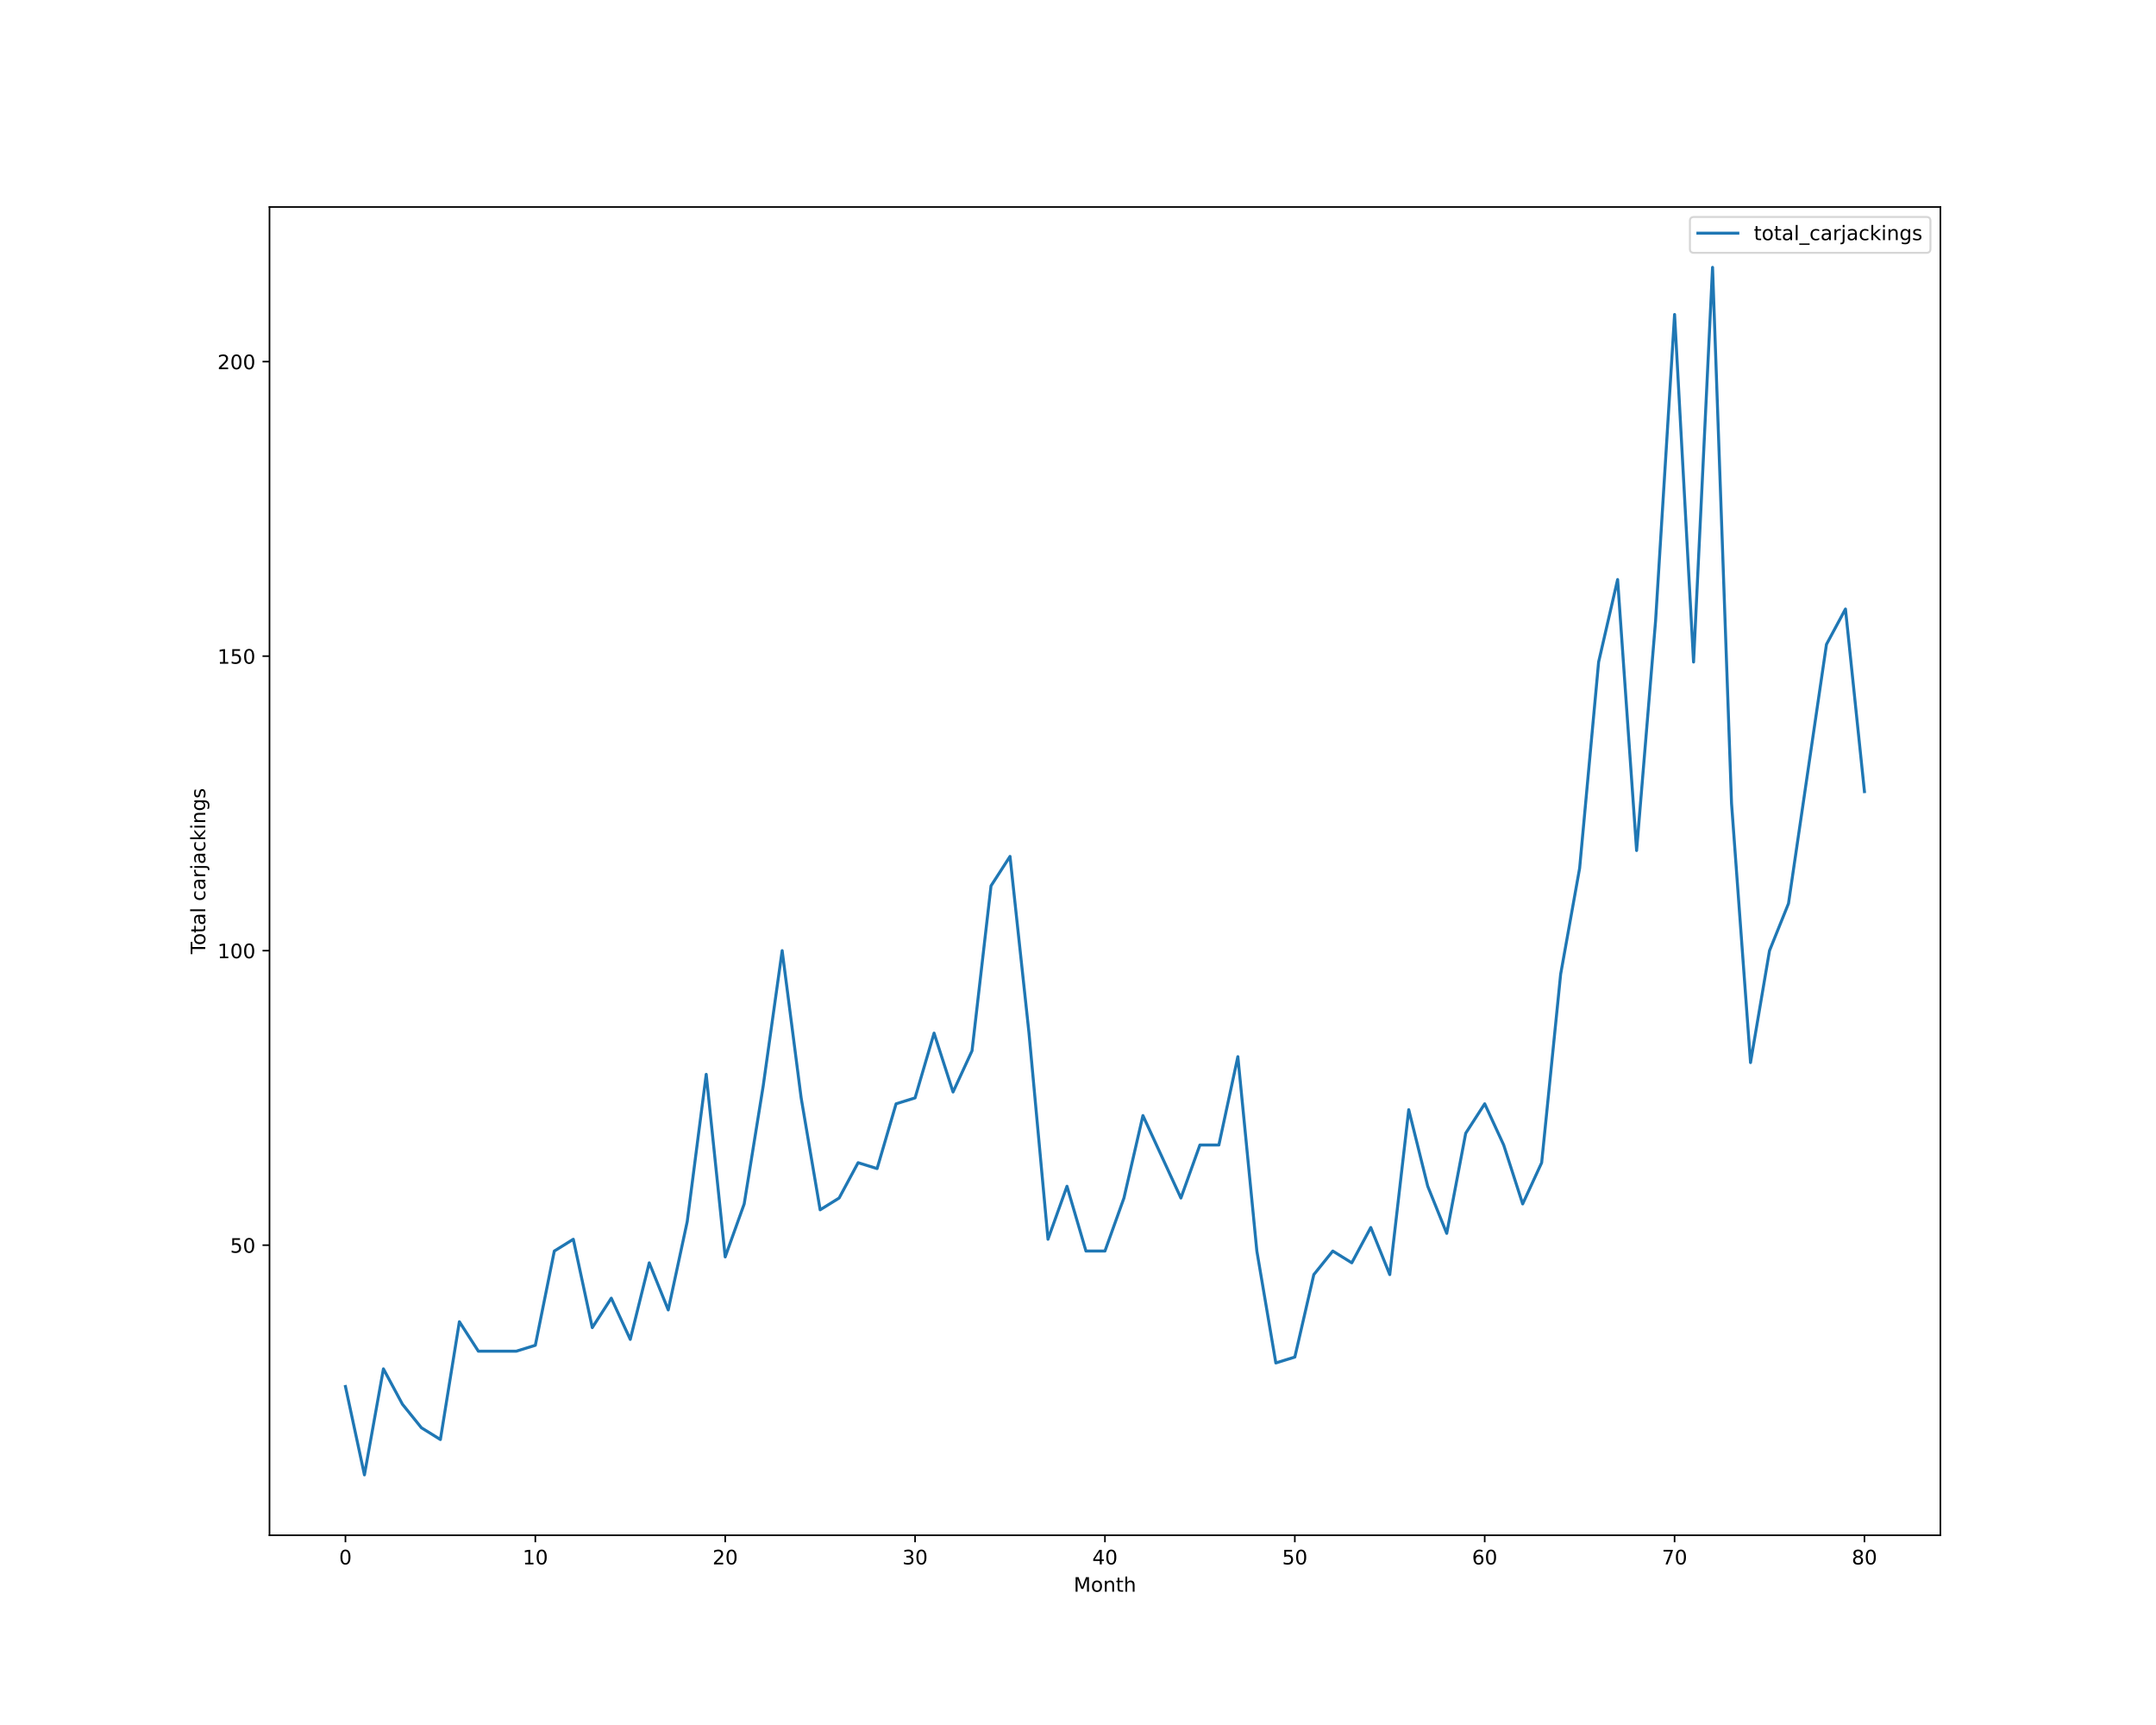
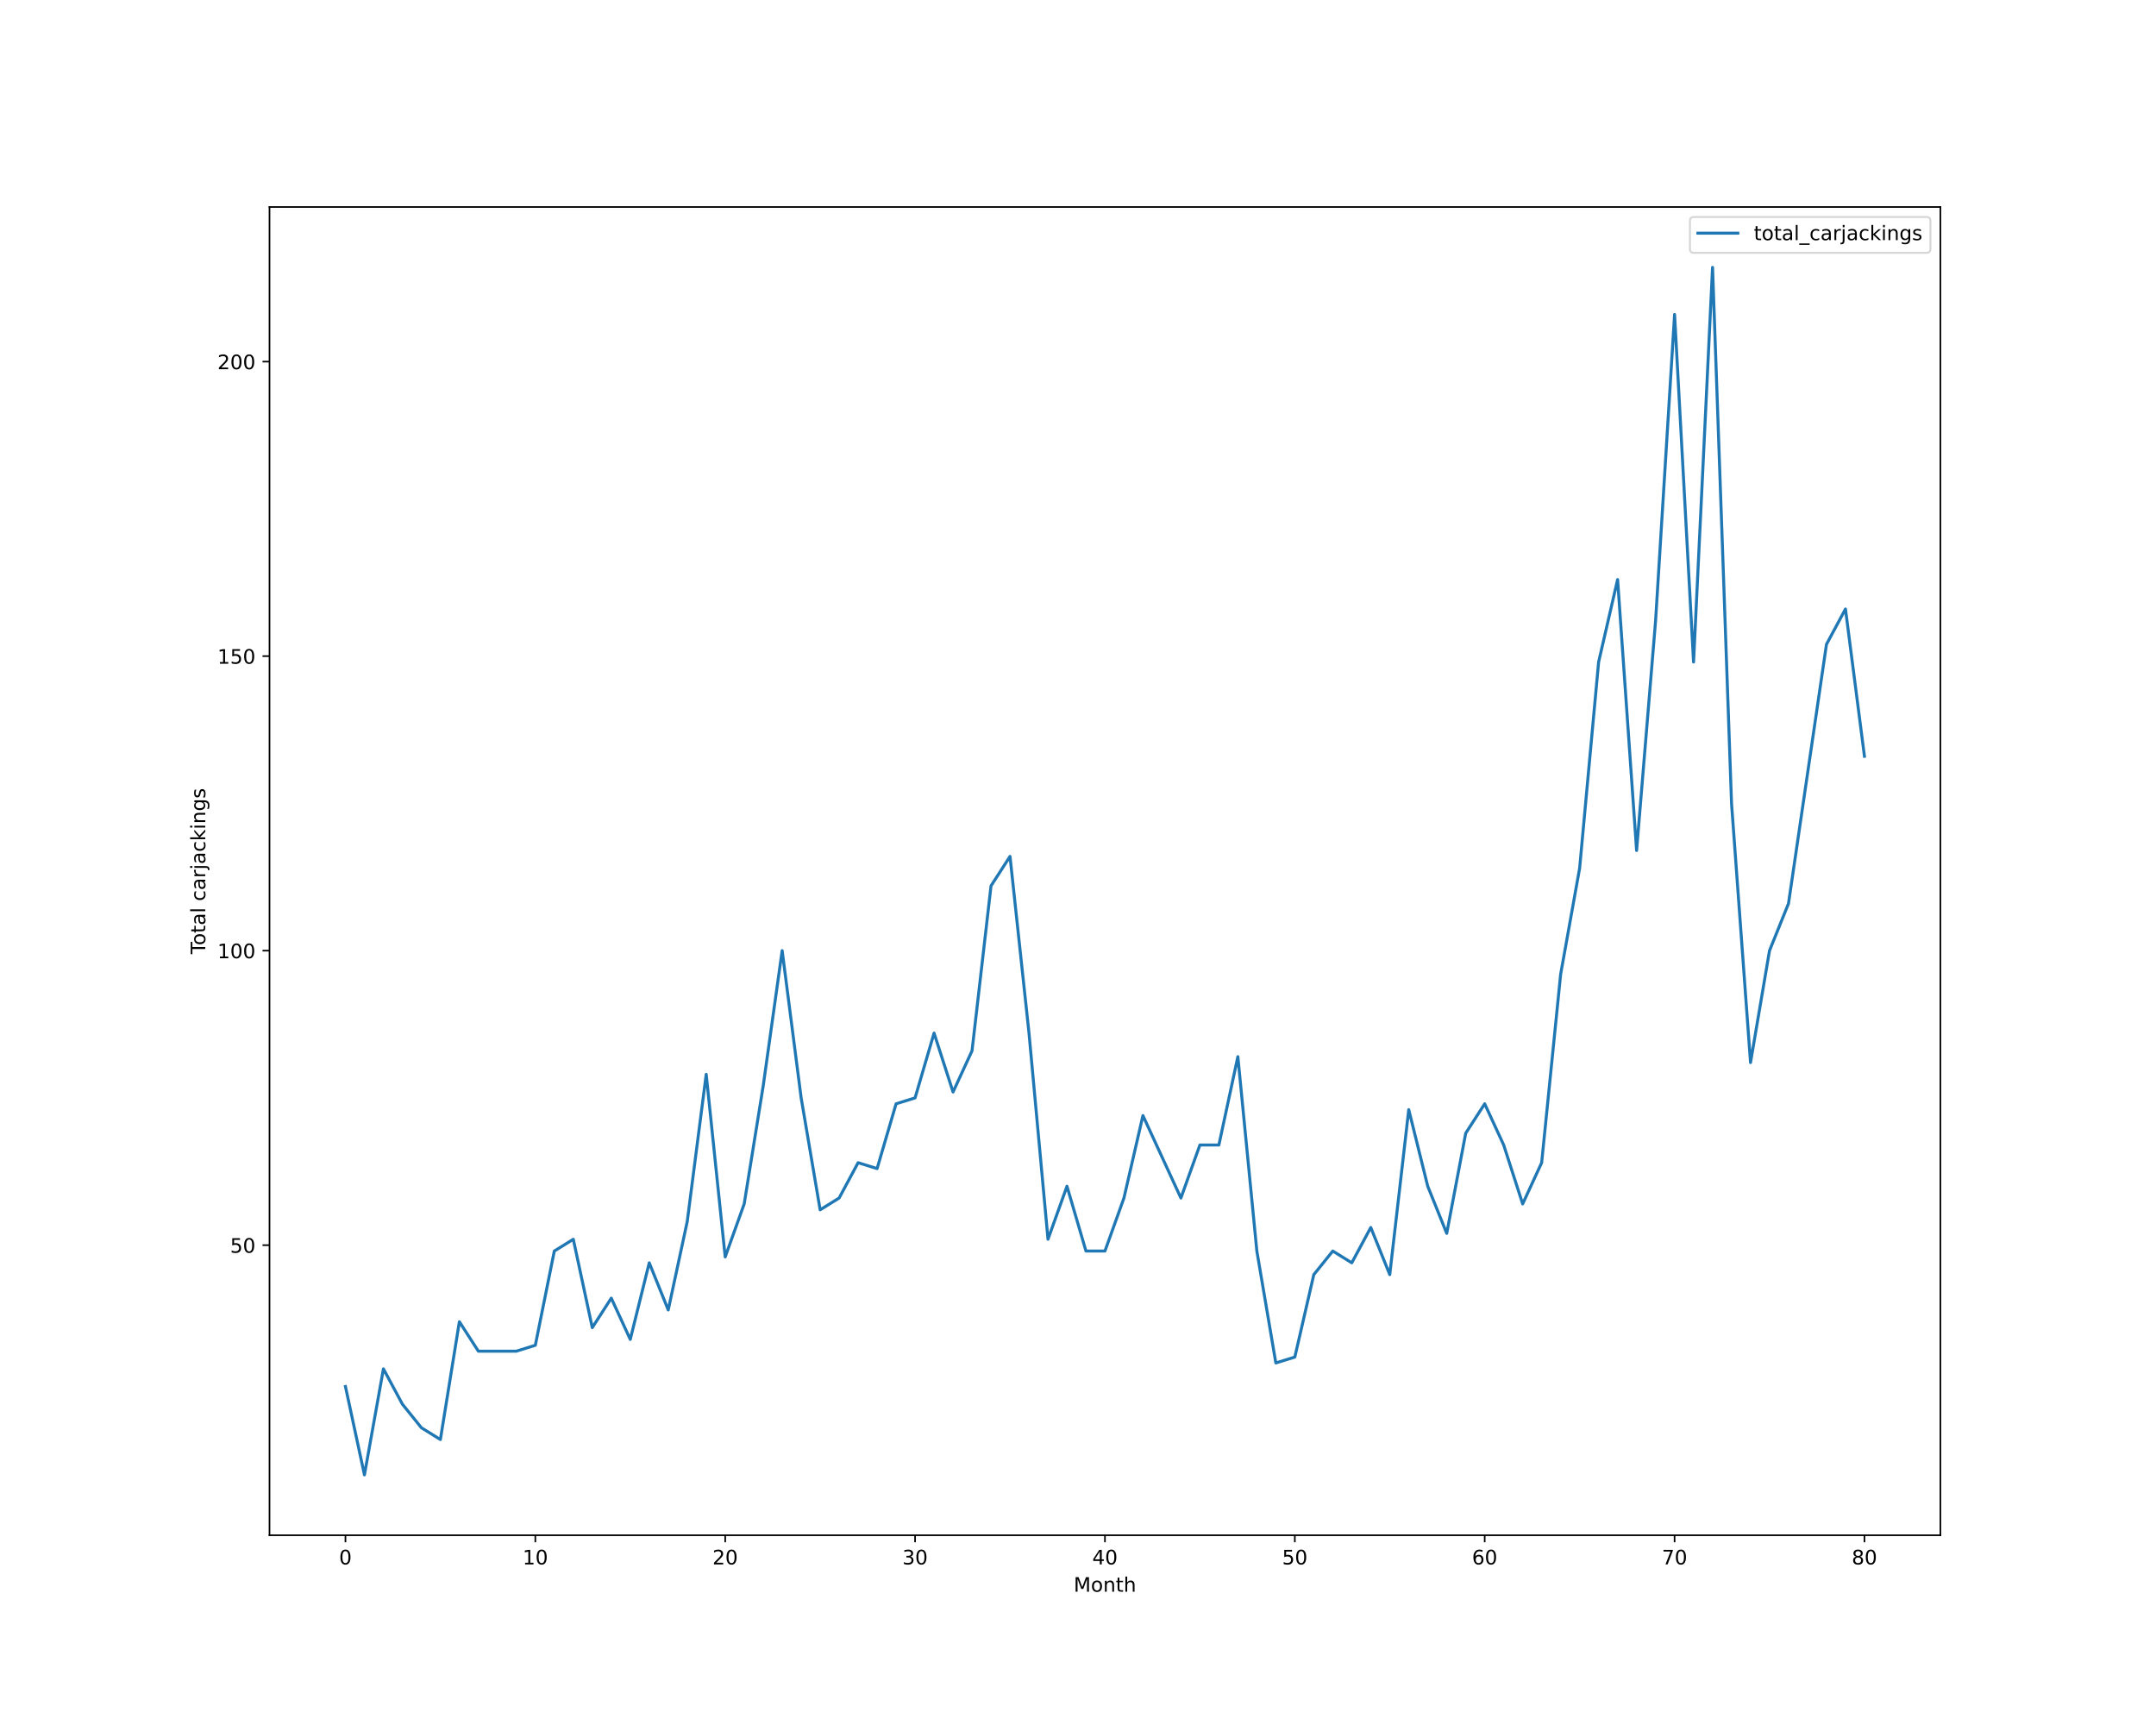
<svg xmlns="http://www.w3.org/2000/svg" xmlns:xlink="http://www.w3.org/1999/xlink" height="864pt" version="1.1" viewBox="0 0 1080 864" width="1080pt">
  <defs>
    <style type="text/css">*{stroke-linecap:butt;stroke-linejoin:round;}</style>
  </defs>
  <g id="figure_1">
    <g id="patch_1">
      <path d="M 0 864  L 1080 864  L 1080 0  L 0 0  z " style="fill:#ffffff;" />
    </g>
    <g id="axes_1">
      <g id="patch_2">
        <path d="M 135 768.96  L 972 768.96  L 972 103.68  L 135 103.68  z " style="fill:#ffffff;" />
      </g>
      <g id="matplotlib.axis_1">
        <g id="xtick_1">
          <g id="line2d_1">
            <defs>
-               <path d="M 0 0  L 0 3.5  " id="m6ad3db7301" style="stroke:#000000;stroke-width:0.8;" />
-             </defs>
-             <g>
-               <use style="stroke:#000000;stroke-width:0.8;" x="173.045" xlink:href="#m6ad3db7301" y="768.96" />
+               <path d="M 0 0  L 0 3.5  " id="m70f77ba7c0" style="stroke:#000000;stroke-width:0.8;" />
+             </defs>
+             <g>
+               <use style="stroke:#000000;stroke-width:0.8;" x="173.045" xlink:href="#m70f77ba7c0" y="768.96" />
            </g>
          </g>
          <g id="text_1">
            <g transform="translate(169.8642 783.5584)scale(0.1 -0.1)">
              <defs>
                <path d="M 2034 4250  Q 1547 4250 1301 3770  Q 1056 3291 1056 2328  Q 1056 1369 1301 889  Q 1547 409 2034 409  Q 2525 409 2770 889  Q 3016 1369 3016 2328  Q 3016 3291 2770 3770  Q 2525 4250 2034 4250  z M 2034 4750  Q 2819 4750 3233 4129  Q 3647 3509 3647 2328  Q 3647 1150 3233 529  Q 2819 -91 2034 -91  Q 1250 -91 836 529  Q 422 1150 422 2328  Q 422 3509 836 4129  Q 1250 4750 2034 4750  z " id="DejaVuSans-30" transform="scale(0.015625)" />
              </defs>
              <use xlink:href="#DejaVuSans-30" />
            </g>
          </g>
        </g>
        <g id="xtick_2">
          <g id="line2d_2">
            <g>
-               <use style="stroke:#000000;stroke-width:0.8;" x="268.159" xlink:href="#m6ad3db7301" y="768.96" />
+               <use style="stroke:#000000;stroke-width:0.8;" x="268.159" xlink:href="#m70f77ba7c0" y="768.96" />
            </g>
          </g>
          <g id="text_2">
            <g transform="translate(261.7966 783.5584)scale(0.1 -0.1)">
              <defs>
                <path d="M 794 531  L 1825 531  L 1825 4091  L 703 3866  L 703 4441  L 1819 4666  L 2450 4666  L 2450 531  L 3481 531  L 3481 0  L 794 0  L 794 531  z " id="DejaVuSans-31" transform="scale(0.015625)" />
              </defs>
              <use xlink:href="#DejaVuSans-31" />
              <use x="63.623" xlink:href="#DejaVuSans-30" />
            </g>
          </g>
        </g>
        <g id="xtick_3">
          <g id="line2d_3">
            <g>
-               <use style="stroke:#000000;stroke-width:0.8;" x="363.273" xlink:href="#m6ad3db7301" y="768.96" />
+               <use style="stroke:#000000;stroke-width:0.8;" x="363.273" xlink:href="#m70f77ba7c0" y="768.96" />
            </g>
          </g>
          <g id="text_3">
            <g transform="translate(356.9102 783.5584)scale(0.1 -0.1)">
              <defs>
                <path d="M 1228 531  L 3431 531  L 3431 0  L 469 0  L 469 531  Q 828 903 1448 1529  Q 2069 2156 2228 2338  Q 2531 2678 2651 2914  Q 2772 3150 2772 3378  Q 2772 3750 2511 3984  Q 2250 4219 1831 4219  Q 1534 4219 1204 4116  Q 875 4013 500 3803  L 500 4441  Q 881 4594 1212 4672  Q 1544 4750 1819 4750  Q 2544 4750 2975 4387  Q 3406 4025 3406 3419  Q 3406 3131 3298 2873  Q 3191 2616 2906 2266  Q 2828 2175 2409 1742  Q 1991 1309 1228 531  z " id="DejaVuSans-32" transform="scale(0.015625)" />
              </defs>
              <use xlink:href="#DejaVuSans-32" />
              <use x="63.623" xlink:href="#DejaVuSans-30" />
            </g>
          </g>
        </g>
        <g id="xtick_4">
          <g id="line2d_4">
            <g>
-               <use style="stroke:#000000;stroke-width:0.8;" x="458.386" xlink:href="#m6ad3db7301" y="768.96" />
+               <use style="stroke:#000000;stroke-width:0.8;" x="458.386" xlink:href="#m70f77ba7c0" y="768.96" />
            </g>
          </g>
          <g id="text_4">
            <g transform="translate(452.0239 783.5584)scale(0.1 -0.1)">
              <defs>
                <path d="M 2597 2516  Q 3050 2419 3304 2112  Q 3559 1806 3559 1356  Q 3559 666 3084 287  Q 2609 -91 1734 -91  Q 1441 -91 1130 -33  Q 819 25 488 141  L 488 750  Q 750 597 1062 519  Q 1375 441 1716 441  Q 2309 441 2620 675  Q 2931 909 2931 1356  Q 2931 1769 2642 2001  Q 2353 2234 1838 2234  L 1294 2234  L 1294 2753  L 1863 2753  Q 2328 2753 2575 2939  Q 2822 3125 2822 3475  Q 2822 3834 2567 4026  Q 2313 4219 1838 4219  Q 1578 4219 1281 4162  Q 984 4106 628 3988  L 628 4550  Q 988 4650 1302 4700  Q 1616 4750 1894 4750  Q 2613 4750 3031 4423  Q 3450 4097 3450 3541  Q 3450 3153 3228 2886  Q 3006 2619 2597 2516  z " id="DejaVuSans-33" transform="scale(0.015625)" />
              </defs>
              <use xlink:href="#DejaVuSans-33" />
              <use x="63.623" xlink:href="#DejaVuSans-30" />
            </g>
          </g>
        </g>
        <g id="xtick_5">
          <g id="line2d_5">
            <g>
-               <use style="stroke:#000000;stroke-width:0.8;" x="553.5" xlink:href="#m6ad3db7301" y="768.96" />
+               <use style="stroke:#000000;stroke-width:0.8;" x="553.5" xlink:href="#m70f77ba7c0" y="768.96" />
            </g>
          </g>
          <g id="text_5">
            <g transform="translate(547.1375 783.5584)scale(0.1 -0.1)">
              <defs>
                <path d="M 2419 4116  L 825 1625  L 2419 1625  L 2419 4116  z M 2253 4666  L 3047 4666  L 3047 1625  L 3713 1625  L 3713 1100  L 3047 1100  L 3047 0  L 2419 0  L 2419 1100  L 313 1100  L 313 1709  L 2253 4666  z " id="DejaVuSans-34" transform="scale(0.015625)" />
              </defs>
              <use xlink:href="#DejaVuSans-34" />
              <use x="63.623" xlink:href="#DejaVuSans-30" />
            </g>
          </g>
        </g>
        <g id="xtick_6">
          <g id="line2d_6">
            <g>
-               <use style="stroke:#000000;stroke-width:0.8;" x="648.614" xlink:href="#m6ad3db7301" y="768.96" />
+               <use style="stroke:#000000;stroke-width:0.8;" x="648.614" xlink:href="#m70f77ba7c0" y="768.96" />
            </g>
          </g>
          <g id="text_6">
            <g transform="translate(642.2511 783.5584)scale(0.1 -0.1)">
              <defs>
                <path d="M 691 4666  L 3169 4666  L 3169 4134  L 1269 4134  L 1269 2991  Q 1406 3038 1543 3061  Q 1681 3084 1819 3084  Q 2600 3084 3056 2656  Q 3513 2228 3513 1497  Q 3513 744 3044 326  Q 2575 -91 1722 -91  Q 1428 -91 1123 -41  Q 819 9 494 109  L 494 744  Q 775 591 1075 516  Q 1375 441 1709 441  Q 2250 441 2565 725  Q 2881 1009 2881 1497  Q 2881 1984 2565 2268  Q 2250 2553 1709 2553  Q 1456 2553 1204 2497  Q 953 2441 691 2322  L 691 4666  z " id="DejaVuSans-35" transform="scale(0.015625)" />
              </defs>
              <use xlink:href="#DejaVuSans-35" />
              <use x="63.623" xlink:href="#DejaVuSans-30" />
            </g>
          </g>
        </g>
        <g id="xtick_7">
          <g id="line2d_7">
            <g>
-               <use style="stroke:#000000;stroke-width:0.8;" x="743.727" xlink:href="#m6ad3db7301" y="768.96" />
+               <use style="stroke:#000000;stroke-width:0.8;" x="743.727" xlink:href="#m70f77ba7c0" y="768.96" />
            </g>
          </g>
          <g id="text_7">
            <g transform="translate(737.3648 783.5584)scale(0.1 -0.1)">
              <defs>
                <path d="M 2113 2584  Q 1688 2584 1439 2293  Q 1191 2003 1191 1497  Q 1191 994 1439 701  Q 1688 409 2113 409  Q 2538 409 2786 701  Q 3034 994 3034 1497  Q 3034 2003 2786 2293  Q 2538 2584 2113 2584  z M 3366 4563  L 3366 3988  Q 3128 4100 2886 4159  Q 2644 4219 2406 4219  Q 1781 4219 1451 3797  Q 1122 3375 1075 2522  Q 1259 2794 1537 2939  Q 1816 3084 2150 3084  Q 2853 3084 3261 2657  Q 3669 2231 3669 1497  Q 3669 778 3244 343  Q 2819 -91 2113 -91  Q 1303 -91 875 529  Q 447 1150 447 2328  Q 447 3434 972 4092  Q 1497 4750 2381 4750  Q 2619 4750 2861 4703  Q 3103 4656 3366 4563  z " id="DejaVuSans-36" transform="scale(0.015625)" />
              </defs>
              <use xlink:href="#DejaVuSans-36" />
              <use x="63.623" xlink:href="#DejaVuSans-30" />
            </g>
          </g>
        </g>
        <g id="xtick_8">
          <g id="line2d_8">
            <g>
-               <use style="stroke:#000000;stroke-width:0.8;" x="838.841" xlink:href="#m6ad3db7301" y="768.96" />
+               <use style="stroke:#000000;stroke-width:0.8;" x="838.841" xlink:href="#m70f77ba7c0" y="768.96" />
            </g>
          </g>
          <g id="text_8">
            <g transform="translate(832.4784 783.5584)scale(0.1 -0.1)">
              <defs>
                <path d="M 525 4666  L 3525 4666  L 3525 4397  L 1831 0  L 1172 0  L 2766 4134  L 525 4134  L 525 4666  z " id="DejaVuSans-37" transform="scale(0.015625)" />
              </defs>
              <use xlink:href="#DejaVuSans-37" />
              <use x="63.623" xlink:href="#DejaVuSans-30" />
            </g>
          </g>
        </g>
        <g id="xtick_9">
          <g id="line2d_9">
            <g>
-               <use style="stroke:#000000;stroke-width:0.8;" x="933.955" xlink:href="#m6ad3db7301" y="768.96" />
+               <use style="stroke:#000000;stroke-width:0.8;" x="933.955" xlink:href="#m70f77ba7c0" y="768.96" />
            </g>
          </g>
          <g id="text_9">
            <g transform="translate(927.592 783.5584)scale(0.1 -0.1)">
              <defs>
                <path d="M 2034 2216  Q 1584 2216 1326 1975  Q 1069 1734 1069 1313  Q 1069 891 1326 650  Q 1584 409 2034 409  Q 2484 409 2743 651  Q 3003 894 3003 1313  Q 3003 1734 2745 1975  Q 2488 2216 2034 2216  z M 1403 2484  Q 997 2584 770 2862  Q 544 3141 544 3541  Q 544 4100 942 4425  Q 1341 4750 2034 4750  Q 2731 4750 3128 4425  Q 3525 4100 3525 3541  Q 3525 3141 3298 2862  Q 3072 2584 2669 2484  Q 3125 2378 3379 2068  Q 3634 1759 3634 1313  Q 3634 634 3220 271  Q 2806 -91 2034 -91  Q 1263 -91 848 271  Q 434 634 434 1313  Q 434 1759 690 2068  Q 947 2378 1403 2484  z M 1172 3481  Q 1172 3119 1398 2916  Q 1625 2713 2034 2713  Q 2441 2713 2670 2916  Q 2900 3119 2900 3481  Q 2900 3844 2670 4047  Q 2441 4250 2034 4250  Q 1625 4250 1398 4047  Q 1172 3844 1172 3481  z " id="DejaVuSans-38" transform="scale(0.015625)" />
              </defs>
              <use xlink:href="#DejaVuSans-38" />
              <use x="63.623" xlink:href="#DejaVuSans-30" />
            </g>
          </g>
        </g>
        <g id="text_10">
          <g transform="translate(537.8289 797.2366)scale(0.1 -0.1)">
            <defs>
              <path d="M 628 4666  L 1569 4666  L 2759 1491  L 3956 4666  L 4897 4666  L 4897 0  L 4281 0  L 4281 4097  L 3078 897  L 2444 897  L 1241 4097  L 1241 0  L 628 0  L 628 4666  z " id="DejaVuSans-4d" transform="scale(0.015625)" />
              <path d="M 1959 3097  Q 1497 3097 1228 2736  Q 959 2375 959 1747  Q 959 1119 1226 758  Q 1494 397 1959 397  Q 2419 397 2687 759  Q 2956 1122 2956 1747  Q 2956 2369 2687 2733  Q 2419 3097 1959 3097  z M 1959 3584  Q 2709 3584 3137 3096  Q 3566 2609 3566 1747  Q 3566 888 3137 398  Q 2709 -91 1959 -91  Q 1206 -91 779 398  Q 353 888 353 1747  Q 353 2609 779 3096  Q 1206 3584 1959 3584  z " id="DejaVuSans-6f" transform="scale(0.015625)" />
              <path d="M 3513 2113  L 3513 0  L 2938 0  L 2938 2094  Q 2938 2591 2744 2837  Q 2550 3084 2163 3084  Q 1697 3084 1428 2787  Q 1159 2491 1159 1978  L 1159 0  L 581 0  L 581 3500  L 1159 3500  L 1159 2956  Q 1366 3272 1645 3428  Q 1925 3584 2291 3584  Q 2894 3584 3203 3211  Q 3513 2838 3513 2113  z " id="DejaVuSans-6e" transform="scale(0.015625)" />
              <path d="M 1172 4494  L 1172 3500  L 2356 3500  L 2356 3053  L 1172 3053  L 1172 1153  Q 1172 725 1289 603  Q 1406 481 1766 481  L 2356 481  L 2356 0  L 1766 0  Q 1100 0 847 248  Q 594 497 594 1153  L 594 3053  L 172 3053  L 172 3500  L 594 3500  L 594 4494  L 1172 4494  z " id="DejaVuSans-74" transform="scale(0.015625)" />
              <path d="M 3513 2113  L 3513 0  L 2938 0  L 2938 2094  Q 2938 2591 2744 2837  Q 2550 3084 2163 3084  Q 1697 3084 1428 2787  Q 1159 2491 1159 1978  L 1159 0  L 581 0  L 581 4863  L 1159 4863  L 1159 2956  Q 1366 3272 1645 3428  Q 1925 3584 2291 3584  Q 2894 3584 3203 3211  Q 3513 2838 3513 2113  z " id="DejaVuSans-68" transform="scale(0.015625)" />
            </defs>
            <use xlink:href="#DejaVuSans-4d" />
            <use x="86.279" xlink:href="#DejaVuSans-6f" />
            <use x="147.461" xlink:href="#DejaVuSans-6e" />
            <use x="210.84" xlink:href="#DejaVuSans-74" />
            <use x="250.049" xlink:href="#DejaVuSans-68" />
          </g>
        </g>
      </g>
      <g id="matplotlib.axis_2">
        <g id="ytick_1">
          <g id="line2d_10">
            <defs>
-               <path d="M 0 0  L -3.5 0  " id="mf76d7149d0" style="stroke:#000000;stroke-width:0.8;" />
-             </defs>
-             <g>
-               <use style="stroke:#000000;stroke-width:0.8;" x="135" xlink:href="#mf76d7149d0" y="623.66" />
+               <path d="M 0 0  L -3.5 0  " id="m457f8d0e4d" style="stroke:#000000;stroke-width:0.8;" />
+             </defs>
+             <g>
+               <use style="stroke:#000000;stroke-width:0.8;" x="135" xlink:href="#m457f8d0e4d" y="623.66" />
            </g>
          </g>
          <g id="text_11">
            <g transform="translate(115.275 627.4597)scale(0.1 -0.1)">
              <use xlink:href="#DejaVuSans-35" />
              <use x="63.623" xlink:href="#DejaVuSans-30" />
            </g>
          </g>
        </g>
        <g id="ytick_2">
          <g id="line2d_11">
            <g>
-               <use style="stroke:#000000;stroke-width:0.8;" x="135" xlink:href="#mf76d7149d0" y="476.148" />
+               <use style="stroke:#000000;stroke-width:0.8;" x="135" xlink:href="#m457f8d0e4d" y="476.148" />
            </g>
          </g>
          <g id="text_12">
            <g transform="translate(108.9125 479.9475)scale(0.1 -0.1)">
              <use xlink:href="#DejaVuSans-31" />
              <use x="63.623" xlink:href="#DejaVuSans-30" />
              <use x="127.246" xlink:href="#DejaVuSans-30" />
            </g>
          </g>
        </g>
        <g id="ytick_3">
          <g id="line2d_12">
            <g>
-               <use style="stroke:#000000;stroke-width:0.8;" x="135" xlink:href="#mf76d7149d0" y="328.636" />
+               <use style="stroke:#000000;stroke-width:0.8;" x="135" xlink:href="#m457f8d0e4d" y="328.636" />
            </g>
          </g>
          <g id="text_13">
            <g transform="translate(108.9125 332.4353)scale(0.1 -0.1)">
              <use xlink:href="#DejaVuSans-31" />
              <use x="63.623" xlink:href="#DejaVuSans-35" />
              <use x="127.246" xlink:href="#DejaVuSans-30" />
            </g>
          </g>
        </g>
        <g id="ytick_4">
          <g id="line2d_13">
            <g>
-               <use style="stroke:#000000;stroke-width:0.8;" x="135" xlink:href="#mf76d7149d0" y="181.124" />
+               <use style="stroke:#000000;stroke-width:0.8;" x="135" xlink:href="#m457f8d0e4d" y="181.124" />
            </g>
          </g>
          <g id="text_14">
            <g transform="translate(108.9125 184.9231)scale(0.1 -0.1)">
              <use xlink:href="#DejaVuSans-32" />
              <use x="63.623" xlink:href="#DejaVuSans-30" />
              <use x="127.246" xlink:href="#DejaVuSans-30" />
            </g>
          </g>
        </g>
        <g id="text_15">
          <g transform="translate(102.8328 477.8888)rotate(-90)scale(0.1 -0.1)">
            <defs>
              <path d="M -19 4666  L 3928 4666  L 3928 4134  L 2272 4134  L 2272 0  L 1638 0  L 1638 4134  L -19 4134  L -19 4666  z " id="DejaVuSans-54" transform="scale(0.015625)" />
              <path d="M 2194 1759  Q 1497 1759 1228 1600  Q 959 1441 959 1056  Q 959 750 1161 570  Q 1363 391 1709 391  Q 2188 391 2477 730  Q 2766 1069 2766 1631  L 2766 1759  L 2194 1759  z M 3341 1997  L 3341 0  L 2766 0  L 2766 531  Q 2569 213 2275 61  Q 1981 -91 1556 -91  Q 1019 -91 701 211  Q 384 513 384 1019  Q 384 1609 779 1909  Q 1175 2209 1959 2209  L 2766 2209  L 2766 2266  Q 2766 2663 2505 2880  Q 2244 3097 1772 3097  Q 1472 3097 1187 3025  Q 903 2953 641 2809  L 641 3341  Q 956 3463 1253 3523  Q 1550 3584 1831 3584  Q 2591 3584 2966 3190  Q 3341 2797 3341 1997  z " id="DejaVuSans-61" transform="scale(0.015625)" />
              <path d="M 603 4863  L 1178 4863  L 1178 0  L 603 0  L 603 4863  z " id="DejaVuSans-6c" transform="scale(0.015625)" />
              <path id="DejaVuSans-20" transform="scale(0.015625)" />
              <path d="M 3122 3366  L 3122 2828  Q 2878 2963 2633 3030  Q 2388 3097 2138 3097  Q 1578 3097 1268 2742  Q 959 2388 959 1747  Q 959 1106 1268 751  Q 1578 397 2138 397  Q 2388 397 2633 464  Q 2878 531 3122 666  L 3122 134  Q 2881 22 2623 -34  Q 2366 -91 2075 -91  Q 1284 -91 818 406  Q 353 903 353 1747  Q 353 2603 823 3093  Q 1294 3584 2113 3584  Q 2378 3584 2631 3529  Q 2884 3475 3122 3366  z " id="DejaVuSans-63" transform="scale(0.015625)" />
              <path d="M 2631 2963  Q 2534 3019 2420 3045  Q 2306 3072 2169 3072  Q 1681 3072 1420 2755  Q 1159 2438 1159 1844  L 1159 0  L 581 0  L 581 3500  L 1159 3500  L 1159 2956  Q 1341 3275 1631 3429  Q 1922 3584 2338 3584  Q 2397 3584 2469 3576  Q 2541 3569 2628 3553  L 2631 2963  z " id="DejaVuSans-72" transform="scale(0.015625)" />
              <path d="M 603 3500  L 1178 3500  L 1178 -63  Q 1178 -731 923 -1031  Q 669 -1331 103 -1331  L -116 -1331  L -116 -844  L 38 -844  Q 366 -844 484 -692  Q 603 -541 603 -63  L 603 3500  z M 603 4863  L 1178 4863  L 1178 4134  L 603 4134  L 603 4863  z " id="DejaVuSans-6a" transform="scale(0.015625)" />
              <path d="M 581 4863  L 1159 4863  L 1159 1991  L 2875 3500  L 3609 3500  L 1753 1863  L 3688 0  L 2938 0  L 1159 1709  L 1159 0  L 581 0  L 581 4863  z " id="DejaVuSans-6b" transform="scale(0.015625)" />
              <path d="M 603 3500  L 1178 3500  L 1178 0  L 603 0  L 603 3500  z M 603 4863  L 1178 4863  L 1178 4134  L 603 4134  L 603 4863  z " id="DejaVuSans-69" transform="scale(0.015625)" />
              <path d="M 2906 1791  Q 2906 2416 2648 2759  Q 2391 3103 1925 3103  Q 1463 3103 1205 2759  Q 947 2416 947 1791  Q 947 1169 1205 825  Q 1463 481 1925 481  Q 2391 481 2648 825  Q 2906 1169 2906 1791  z M 3481 434  Q 3481 -459 3084 -895  Q 2688 -1331 1869 -1331  Q 1566 -1331 1297 -1286  Q 1028 -1241 775 -1147  L 775 -588  Q 1028 -725 1275 -790  Q 1522 -856 1778 -856  Q 2344 -856 2625 -561  Q 2906 -266 2906 331  L 2906 616  Q 2728 306 2450 153  Q 2172 0 1784 0  Q 1141 0 747 490  Q 353 981 353 1791  Q 353 2603 747 3093  Q 1141 3584 1784 3584  Q 2172 3584 2450 3431  Q 2728 3278 2906 2969  L 2906 3500  L 3481 3500  L 3481 434  z " id="DejaVuSans-67" transform="scale(0.015625)" />
              <path d="M 2834 3397  L 2834 2853  Q 2591 2978 2328 3040  Q 2066 3103 1784 3103  Q 1356 3103 1142 2972  Q 928 2841 928 2578  Q 928 2378 1081 2264  Q 1234 2150 1697 2047  L 1894 2003  Q 2506 1872 2764 1633  Q 3022 1394 3022 966  Q 3022 478 2636 193  Q 2250 -91 1575 -91  Q 1294 -91 989 -36  Q 684 19 347 128  L 347 722  Q 666 556 975 473  Q 1284 391 1588 391  Q 1994 391 2212 530  Q 2431 669 2431 922  Q 2431 1156 2273 1281  Q 2116 1406 1581 1522  L 1381 1569  Q 847 1681 609 1914  Q 372 2147 372 2553  Q 372 3047 722 3315  Q 1072 3584 1716 3584  Q 2034 3584 2315 3537  Q 2597 3491 2834 3397  z " id="DejaVuSans-73" transform="scale(0.015625)" />
            </defs>
            <use xlink:href="#DejaVuSans-54" />
            <use x="44.084" xlink:href="#DejaVuSans-6f" />
            <use x="105.266" xlink:href="#DejaVuSans-74" />
            <use x="144.475" xlink:href="#DejaVuSans-61" />
            <use x="205.754" xlink:href="#DejaVuSans-6c" />
            <use x="233.537" xlink:href="#DejaVuSans-20" />
            <use x="265.324" xlink:href="#DejaVuSans-63" />
            <use x="320.305" xlink:href="#DejaVuSans-61" />
            <use x="381.584" xlink:href="#DejaVuSans-72" />
            <use x="422.697" xlink:href="#DejaVuSans-6a" />
            <use x="450.48" xlink:href="#DejaVuSans-61" />
            <use x="511.76" xlink:href="#DejaVuSans-63" />
            <use x="566.74" xlink:href="#DejaVuSans-6b" />
            <use x="624.65" xlink:href="#DejaVuSans-69" />
            <use x="652.434" xlink:href="#DejaVuSans-6e" />
            <use x="715.812" xlink:href="#DejaVuSans-67" />
            <use x="779.289" xlink:href="#DejaVuSans-73" />
          </g>
        </g>
      </g>
      <g id="line2d_14">
-         <path clip-path="url(#p724265afda)" d="M 173.045 694.466  L 182.557 738.72  L 192.068 685.616  L 201.58 703.317  L 211.091 715.118  L 220.602 721.019  L 230.114 662.014  L 239.625 676.765  L 249.136 676.765  L 258.648 676.765  L 268.159 673.815  L 277.67 626.611  L 287.182 620.71  L 296.693 664.964  L 306.205 650.213  L 315.716 670.864  L 325.227 632.511  L 334.739 656.113  L 344.25 611.86  L 353.761 538.103  L 363.273 629.561  L 372.784 603.009  L 382.295 544.004  L 391.807 476.148  L 401.318 549.904  L 410.83 605.959  L 420.341 600.059  L 429.852 582.357  L 439.364 585.307  L 448.875 552.855  L 458.386 549.904  L 467.898 517.452  L 477.409 546.954  L 486.92 526.302  L 496.432 443.696  L 505.943 428.944  L 515.455 517.452  L 524.966 620.71  L 534.477 594.158  L 543.989 626.611  L 553.5 626.611  L 563.011 600.059  L 572.523 558.755  L 582.034 579.407  L 591.545 600.059  L 601.057 573.506  L 610.568 573.506  L 620.08 529.253  L 629.591 626.611  L 639.102 682.665  L 648.614 679.715  L 658.125 638.412  L 667.636 626.611  L 677.148 632.511  L 686.659 614.81  L 696.17 638.412  L 705.682 555.805  L 715.193 594.158  L 724.705 617.76  L 734.216 567.606  L 743.727 552.855  L 753.239 573.506  L 762.75 603.009  L 772.261 582.357  L 781.773 487.949  L 791.284 434.845  L 800.795 331.586  L 810.307 290.283  L 819.818 425.994  L 829.33 310.935  L 838.841 157.522  L 848.352 331.586  L 857.864 133.92  L 867.375 402.392  L 876.886 532.203  L 886.398 476.148  L 895.909 452.546  L 905.42 387.641  L 914.932 322.736  L 924.443 305.034  L 933.955 396.492  " style="fill:none;stroke:#1f77b4;stroke-linecap:square;stroke-width:1.5;" />
+         <path clip-path="url(#p5f5df2f67d)" d="M 173.045 694.466  L 182.557 738.72  L 192.068 685.616  L 201.58 703.317  L 211.091 715.118  L 220.602 721.019  L 230.114 662.014  L 239.625 676.765  L 249.136 676.765  L 258.648 676.765  L 268.159 673.815  L 277.67 626.611  L 287.182 620.71  L 296.693 664.964  L 306.205 650.213  L 315.716 670.864  L 325.227 632.511  L 334.739 656.113  L 344.25 611.86  L 353.761 538.103  L 363.273 629.561  L 372.784 603.009  L 382.295 544.004  L 391.807 476.148  L 401.318 549.904  L 410.83 605.959  L 420.341 600.059  L 429.852 582.357  L 439.364 585.307  L 448.875 552.855  L 458.386 549.904  L 467.898 517.452  L 477.409 546.954  L 486.92 526.302  L 496.432 443.696  L 505.943 428.944  L 515.455 517.452  L 524.966 620.71  L 534.477 594.158  L 543.989 626.611  L 553.5 626.611  L 563.011 600.059  L 572.523 558.755  L 582.034 579.407  L 591.545 600.059  L 601.057 573.506  L 610.568 573.506  L 620.08 529.253  L 629.591 626.611  L 639.102 682.665  L 648.614 679.715  L 658.125 638.412  L 667.636 626.611  L 677.148 632.511  L 686.659 614.81  L 696.17 638.412  L 705.682 555.805  L 715.193 594.158  L 724.705 617.76  L 734.216 567.606  L 743.727 552.855  L 753.239 573.506  L 762.75 603.009  L 772.261 582.357  L 781.773 487.949  L 791.284 434.845  L 800.795 331.586  L 810.307 290.283  L 819.818 425.994  L 829.33 310.935  L 838.841 157.522  L 848.352 331.586  L 857.864 133.92  L 867.375 402.392  L 876.886 532.203  L 886.398 476.148  L 895.909 452.546  L 905.42 387.641  L 914.932 322.736  L 924.443 305.034  L 933.955 378.79  " style="fill:none;stroke:#1f77b4;stroke-linecap:square;stroke-width:1.5;" />
      </g>
      <g id="patch_3">
        <path d="M 135 768.96  L 135 103.68  " style="fill:none;stroke:#000000;stroke-linecap:square;stroke-linejoin:miter;stroke-width:0.8;" />
      </g>
      <g id="patch_4">
        <path d="M 972 768.96  L 972 103.68  " style="fill:none;stroke:#000000;stroke-linecap:square;stroke-linejoin:miter;stroke-width:0.8;" />
      </g>
      <g id="patch_5">
        <path d="M 135 768.96  L 972 768.96  " style="fill:none;stroke:#000000;stroke-linecap:square;stroke-linejoin:miter;stroke-width:0.8;" />
      </g>
      <g id="patch_6">
        <path d="M 135 103.68  L 972 103.68  " style="fill:none;stroke:#000000;stroke-linecap:square;stroke-linejoin:miter;stroke-width:0.8;" />
      </g>
      <g id="legend_1">
        <g id="patch_7">
          <path d="M 848.528 126.636  L 965 126.636  Q 967 126.636 967 124.636  L 967 110.68  Q 967 108.68 965 108.68  L 848.528 108.68  Q 846.528 108.68 846.528 110.68  L 846.528 124.636  Q 846.528 126.636 848.528 126.636  z " style="fill:#ffffff;opacity:0.8;stroke:#cccccc;stroke-linejoin:miter;" />
        </g>
        <g id="line2d_15">
          <path d="M 850.528 116.778  L 870.528 116.778  " style="fill:none;stroke:#1f77b4;stroke-linecap:square;stroke-width:1.5;" />
        </g>
        <g id="line2d_16" />
        <g id="text_16">
          <g transform="translate(878.5281 120.2784)scale(0.1 -0.1)">
            <defs>
              <path d="M 3263 -1063  L 3263 -1509  L -63 -1509  L -63 -1063  L 3263 -1063  z " id="DejaVuSans-5f" transform="scale(0.015625)" />
            </defs>
            <use xlink:href="#DejaVuSans-74" />
            <use x="39.209" xlink:href="#DejaVuSans-6f" />
            <use x="100.391" xlink:href="#DejaVuSans-74" />
            <use x="139.6" xlink:href="#DejaVuSans-61" />
            <use x="200.879" xlink:href="#DejaVuSans-6c" />
            <use x="228.662" xlink:href="#DejaVuSans-5f" />
            <use x="278.662" xlink:href="#DejaVuSans-63" />
            <use x="333.643" xlink:href="#DejaVuSans-61" />
            <use x="394.922" xlink:href="#DejaVuSans-72" />
            <use x="436.035" xlink:href="#DejaVuSans-6a" />
            <use x="463.818" xlink:href="#DejaVuSans-61" />
            <use x="525.098" xlink:href="#DejaVuSans-63" />
            <use x="580.078" xlink:href="#DejaVuSans-6b" />
            <use x="637.988" xlink:href="#DejaVuSans-69" />
            <use x="665.771" xlink:href="#DejaVuSans-6e" />
            <use x="729.15" xlink:href="#DejaVuSans-67" />
            <use x="792.627" xlink:href="#DejaVuSans-73" />
          </g>
        </g>
      </g>
    </g>
  </g>
  <defs>
-     <clipPath id="p724265afda">
+     <clipPath id="p5f5df2f67d">
      <rect height="665.28" width="837" x="135" y="103.68" />
    </clipPath>
  </defs>
</svg>
